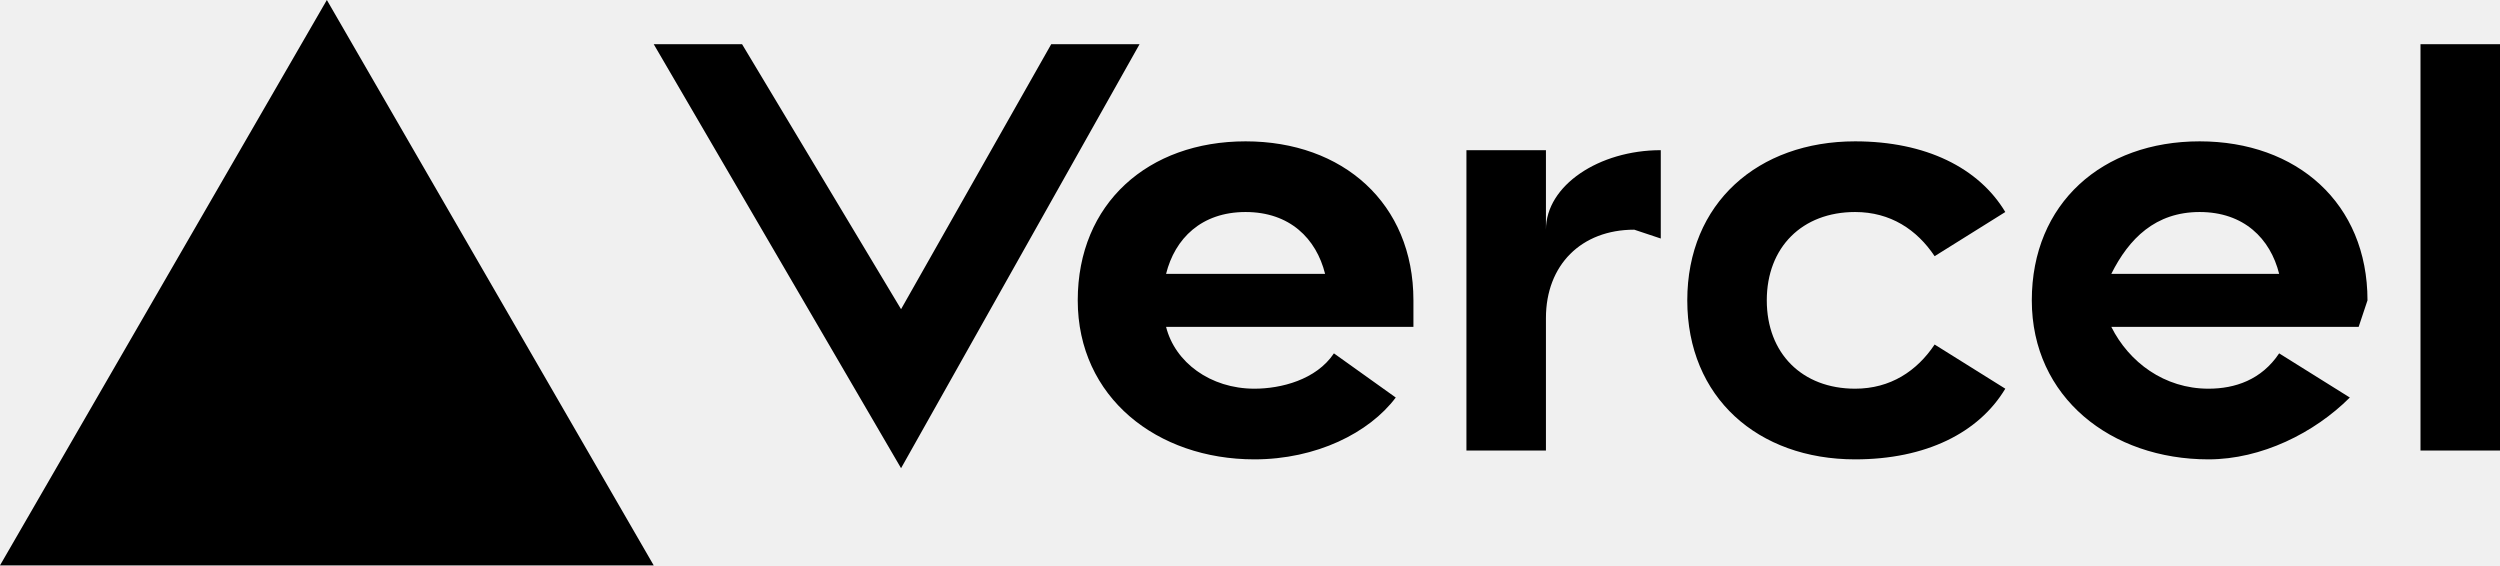
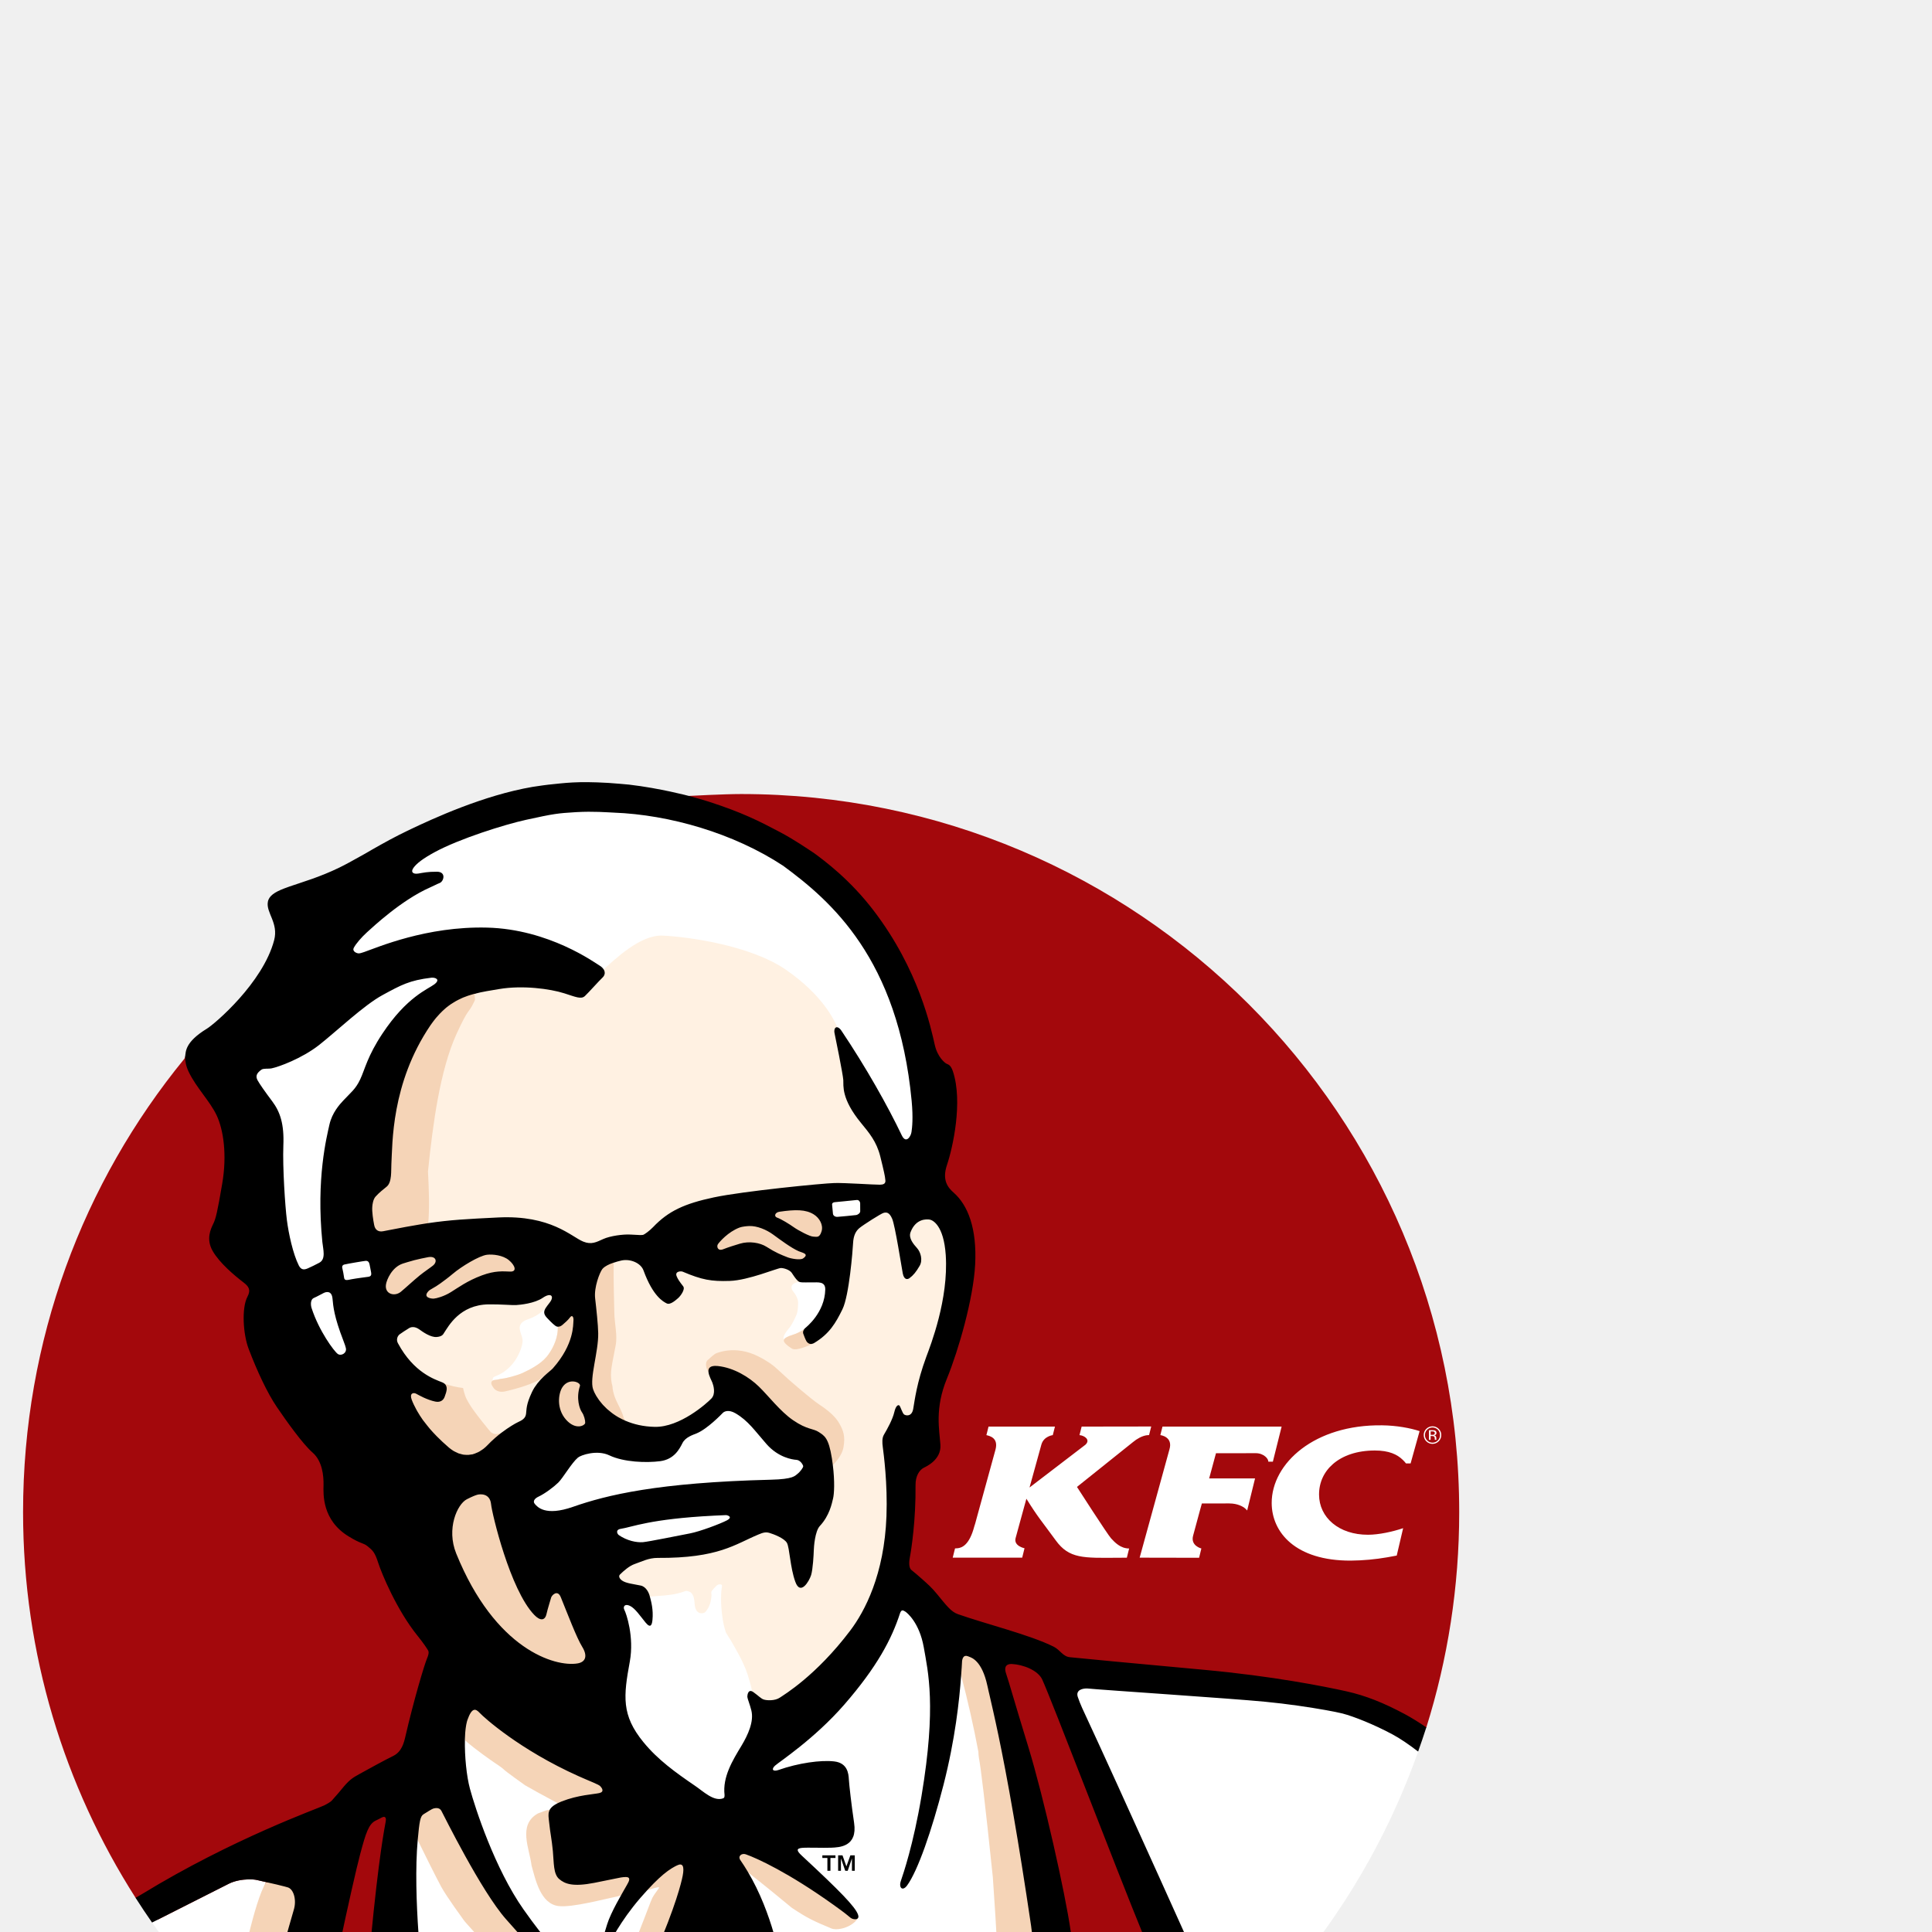
- <svg xmlns="http://www.w3.org/2000/svg" fill="none" viewBox="0 0 283 64">
-   <path fill="black" d="M141 16c-11 0-19 7-19 18s9 18 20 18c7 0 13-3 16-7l-7-5c-2 3-6 4-9 4-5 0-9-3-10-7h28v-3c0-11-8-18-19-18zm-9 15c1-4 4-7 9-7s8 3 9 7h-18zm117-15c-11 0-19 7-19 18s9 18 20 18c6 0 12-3 16-7l-8-5c-2 3-5 4-8 4-5 0-9-3-11-7h28l1-3c0-11-8-18-19-18zm-10 15c2-4 5-7 10-7s8 3 9 7h-19zm-39 3c0 6 4 10 10 10 4 0 7-2 9-5l8 5c-3 5-9 8-17 8-11 0-19-7-19-18s8-18 19-18c8 0 14 3 17 8l-8 5c-2-3-5-5-9-5-6 0-10 4-10 10zm83-29v46h-9V5h9zM37 0l37 64H0L37 0zm92 5-27 48L74 5h10l18 30 17-30h10zm59 12v10l-3-1c-6 0-10 4-10 10v15h-9V17h9v9c0-5 6-9 13-9z" />
+ <svg xmlns="http://www.w3.org/2000/svg" width="30px" height="30px" viewBox="0 0 394 80">
+   <path d="M151.146 4.931c-3.52 0-10.387.368-10.667.385 1.331.355-102.726 53.74-102.726 53.18-.032.181-.081.331-.176.449-20.628 25.234-32.872 57.29-32.872 92.426 0 28.958 8.437 55.93 22.944 78.656.098-.053 36.938 35.63 36.487 39.123 24.333 18 54.419 28.653 87.006 28.653 11.381 0 22.438-1.344 33.08-3.795a118.666 118.666 0 0 1-.529-3.446l-1.922-13.5c-.58-3.693-3.604-28.793-3.604-28.793l-.011-.074 3.22-1.236s4.231.175 4.127.188c0 0 4.291 25.244 5.037 29.623l.808 4.636c.311 1.866.574 3.718.959 5.636.271 1.595.51 3.124.746 4.646 3.471-1.043 6.891-2.2 10.246-3.482-.51-2.869-1.064-5.826-1.111-6.264l-1.729-10.27c-2.284-10.595-3.739-18.454-4.808-23.682-.151-.751-.436-2.086-.436-2.086l3.305-1.322 4.36.34s5.562 24.34 6.951 31.699l1.586 8.193c2.983-1.35 5.937-2.775 8.806-4.318l-.918-4.204c-.098-.407-.203-.896-.328-1.44-1.869-8.222-6.828-31.125-6.828-31.125l3.978-1.562 3.886.547h.018s4.992 21.114 8.23 33.131c5.562-3.452 10.891-7.243 15.915-11.387 0 0 46.373-69.416 46.705-69.187 4.347-13.857 6.701-28.604 6.701-43.899C297.58 70.496 232.018 4.931 151.146 4.931z" fill="#a3080c" />
+   <path d="M187.834 77.833s-18.29-34.49-25.751-39.667c-7.452-5.177-19.735-8.409-28.25-7.333-10.781 1.361-35.439 14.41-37.078 14.841.012.126-9.187 11.473-11.589 23.159-.534 2.597-10 44-10 44l18 52 64.146 30.604 23.521-25.604s3.001-25.333 9.334-44.333 4.333-29.333 4.333-29.333l-6.666-18.334z" fill="#fff1e2" />
+   <path d="M114.01 210.609zM109.271 111.341c-1.018.58-1.771.716-2.241.966-.471.257-1.214.809-1.03 1.796.194.992.466 1.314.561 2.079.09.757-.274 2.129-1.154 3.687-.866 1.562-2.252 2.69-3.039 3.147-.774.463-1.249.588-1.689.82-.1.046-.19.285-.28.765l-.009.009a.756.756 0 0 1 .204-.118c.169-.072.517-.081.83-.139.303-.056.526-.127.637-.142.118-.014.82-.113.938-.139.118-.023 2.245-.468 3.563-1.075 1.311-.61 3.613-1.72 4.932-3.314.969-1.167 2.136-3.292 2.25-5.401.027-.436.022-.707.022-.707s.005 0 .005-.005c.015 0 .028-.004.042-.004a.93.93 0 0 1-.563-.208c-.353-.276-.638-.48-1.72-1.636-.696-.746-.648-1.293-.271-1.918-.009.014-.025.028-.035.042-.322.3-.948.916-1.953 1.495M163.049 104.448s-.594.051-.798.141c-.162.067-.468.181-.677.461-.209.285-.256.783.181 1.318.444.533 1.058 1.529 1.007 2.382-.033.375.021 1.601-.375 2.484-.445 1.001-.959 1.988-1.312 2.433-.204.262-1.146 1.304-1.284 2.042-.037.155 0 .327.073.489 0 0 .011-.009.011.004-.005.005 0 .014-.005.023a.473.473 0 0 1 .088-.167c.234-.264.714-.531 1.548-.788 1.106-.35 1.892-.767 2.503-1.233-.074.086-.093.186-.14.285.063-.153.135-.304.272-.424.328-.283 4.668-3.196 4.779-7.899.042-1.766-2.249-1.999-3.203-2.031-.709-.03-2.045.62-2.609.483-.01-.004-.026-.019-.047-.023.01 0 .01.004.01.004-.001.011-.018.011-.022.016M116.833 136.916s17.25 5.334 25.5-4.25c8.25-9.583 22.5 5.084 23.416 9.417.918 4.333-21.416 16.333-28.166 16.583s-33.5-3.333-33.5-6.083 12.75-15.667 12.75-15.667zM187.625 68.375c-2.743-29.092-16.129-43.673-25.75-50.75-10.111-6.662-34.164-12.53-45.5-12C103 6.25 72.112 20.839 70.917 21.917c-1.139 1.039-21.854 35.677-19.292 41.865 2.562 6.188 6.192 35.413 7.375 37.76.36.703 6.269 19.743 10.167 19.042 3.929-.707 7.592-18.072 7.417-19.417-.5-3.833-7.457-21.106-6.917-23.542.547-2.429 19.128-31.52 20.458-32.542.938-.714 32.811-4.678 32.996-4.37-.004-.009-.004-.019-.017-.028l-.004-.005c2.228-1.942 7.395-7.061 12.012-6.877 4.613.19 17.802 1.838 25.253 7.021 7.462 5.177 9.766 10.245 10.398 11.663-.004 0-.014.007-.019.007.25.037 10.629 23.631 13.671 23.715 2.03.055 3.544-4.337 3.21-7.834zM174.713 87.718c-1.107.129-4.134.405-4.468.447-.595.077-.579.413-.542.665.031.26.125 1.256.16 1.685.037.426.482.676.939.639.459-.032 3.354-.294 3.785-.361.422-.069.84-.426.834-.767-.009-.343-.004-1.249-.009-1.615-.01-.369-.282-.74-.699-.693M54.274 226.835c.575.125 1.188.265 1.78.403-1.323-.307-2.762-.621-3.587-.825-.408-.103-1.05-.162-1.793-.147-1.24.027-2.771.271-4.007.892-1.563.776-11.493 5.812-15.655 7.914a147.622 147.622 0 0 0 15.908 19.141c.364-1.501 6.873-8.331 7.789-12.334 1.254-5.486-1.867-12.727-.435-15.044M220.016 242.717l-7.848 1.012s5.645 26.063 7.156 32.564l.91 4.204c2.73-1.47 5.4-3.022 8.022-4.653-3.243-12.017-8.235-33.127-8.235-33.127h-.005z" fill="#ffffff" />
+   <g fill="none">
+     <path d="M172.609 223.619l-.789-2.248h-.902v3.15h.574v-2.535l.876 2.535h.505l.867-2.535v2.535h.578v-3.15h-.903zM167.706 221.898h1.028v2.623h.621v-2.623h1.03v-.527h-2.679z" />
+   </g>
+   <path d="M265.486 138.438c-3.963 2.994-6.157 7.038-6.145 11.085.018 5.999 4.87 11.776 16.112 11.739a45.938 45.938 0 0 0 7.487-.681 45.762 45.762 0 0 0 1.9-.349l1.307-5.584c-2.178.728-4.93 1.33-7.137 1.34-5.986.019-10-3.531-10.01-8.187-.01-2.48 1.01-4.66 2.854-6.254 1.976-1.708 4.887-2.741 8.527-2.741 2.883 0 4.569.797 5.719 1.935.231.223.444.457.631.702h.938l1.835-6.59c-1.892-.624-4.694-1.149-7.651-1.182-6.884-.091-12.478 1.829-16.367 4.767M256.111 139.354c.808 0 1.479.294 1.929.679.386.327.616.716.616 1.052h.923l1.788-7.156h-24.295l-.354 1.4-.084.34s2.659.299 1.844 2.957l-6.064 22.034 10.314.02h1.81l.459-1.892s-2.269-.547-1.675-2.642c.027-.131.882-3.265 1.392-5.146.228-.812.39-1.396.39-1.396l5.553-.004c.908 0 1.604.167 2.142.375 1.112.426 1.539 1.072 1.539 1.072l1.61-6.548h-9.359l1.012-3.74.379-1.395 8.131-.01zM226.592 156.727c-.72-.77-6.962-10.493-6.962-10.493l11.039-8.835.366-.294a7.621 7.621 0 0 1 1.365-.917c1.174-.603 1.93-.517 1.93-.517l.443-1.761-14.189.021-.354 1.395-.084.345c.965.067 2.311.929 1.211 1.956-.145.123-11.404 8.727-11.404 8.727l.088-.304 2.341-8.481c.495-1.694 2.315-1.898 2.315-1.898l.445-1.745-13.547.004-.348 1.396-.09.345c.648.167 2.498.526 1.857 2.957-4.521 16.338-4.004 14.721-4.31 15.611-1.013 3.873-2.53 4.406-3.442 4.505-.199.019-.371.019-.496.026l-.187.731-.287 1.158H208.46l.474-1.918s-2.248-.445-1.82-2.067a1051 1051 0 0 1 1.287-4.708c.486-1.771.916-3.323.916-3.323 2.457 3.939 3.023 4.425 5.988 8.495 2.729 3.765 5.646 3.589 12.688 3.54.573-.004 1.168-.009 1.808-.009l.469-1.882c-1.784.011-2.965-1.292-3.678-2.06M293.398 134.391a1.739 1.739 0 0 0-1.27-.517c-.49 0-.908.172-1.261.517a1.726 1.726 0 0 0-.521 1.263c0 .498.176.92.521 1.271.344.346.771.526 1.261.526.501 0 .918-.181 1.27-.526.35-.352.524-.774.524-1.271a1.691 1.691 0 0 0-.524-1.263m-.173 2.359a1.485 1.485 0 0 1-1.095.457c-.426 0-.788-.153-1.084-.457a1.501 1.501 0 0 1-.45-1.096c0-.422.153-.788.45-1.087a1.47 1.47 0 0 1 1.084-.456 1.5 1.5 0 0 1 1.095.456c.297.299.444.665.444 1.087 0 .43-.148.797-.444 1.096" fill="#ffffff" />
+   <path d="M292.941 135.231c0-.246-.106-.412-.303-.498a1.745 1.745 0 0 0-.537-.065h-.687v1.963h.339v-.776h.271c.189 0 .314.023.396.065.116.076.181.225.177.452v.151l.014.067v.023s0 .009.011.019h.319l-.006-.028c-.019-.014-.019-.046-.027-.1v-.29c0-.1-.036-.209-.109-.309-.064-.101-.188-.167-.334-.19a.662.662 0 0 0 .282-.095.442.442 0 0 0 .194-.389m-.546.344a.921.921 0 0 1-.318.037h-.319v-.707h.292c.193-.004.338.022.426.072.084.046.131.146.131.29a.32.32 0 0 1-.212.308M273.5 189.501c-18.667-5.667-57-4.333-57-4.333l31.333 73.833s2.901-1.455 3.265-.661c16.998-15.892 30.197-35.764 38.112-58.146-.624-.48 2.957-5.026-15.71-10.693z" fill="#ffffff" />
+   <path fill="none" d="M174.318 221.751v-.38h-.31z" />
+   <path fill="none" d="M174.318 221.751v-.38h-.31z" />
+   <path d="M209.842 276.622c-1.398-7.358-6.966-31.699-6.966-31.699s7.392-1.942 9.124-6.173c1.732-4.229-2.189-10.745-2.375-13.312-.801-7.666-3.812-39.063-8.75-45.563-2.875-3.785-16.096-11.253-17.125-11.208-4.75.208-14.25 20.896-22.188 22.771-5.291 1.25-9.029-3.897-8.172-3.509-.016-.011-.033-.02-.043-.028 0 0 .01-.592-.875-3.373-.886-2.791-2.74-5.719-3.083-6.381-.333-.664-1.339-2.109-1.374-2.275-.028-.163-.394-1.094-.653-2.79-.493-3.272-.267-5.464-.248-5.663.01-.2.101-.793.128-.913.021-.126-.028-.339-.179-.376-.158-.027-.58-.13-1.021.324-.92.928-.962 1.104-.979 1.261-.032.147.063.427.035.751-.1 1.029-.28 1.816-.741 2.567-.459.76-.758 1.021-1.408.959-.661-.06-1.211-.584-1.291-1.941-.086-1.356-.353-1.821-.625-2.141-.271-.334-.889-.487-1.1-.474-.208 0-.382.186-1.812.537-1.418.36-3.672.481-4.004.495-.339.021-1.576.146-1.585.148.259.968-5.198-.521-6.116.216-1.875 1.5-2.751 11.24-3.667 16.291l-.002.016L92 188.25l-10.75 25s3.25 49.5 3.25 50.25 68-14.75 68-14.75l25.654-.555s.007.019.012.067c.182 1.479 3.025 25.104 3.604 28.804l1.924 13.49c.158 1.146.334 2.305.527 3.447 2.977-.688 5.924-1.45 8.83-2.32-.236-1.521-.48-3.056-.746-4.641-.382-1.923-.646-3.771-.955-5.641l-.814-4.635c-.742-4.375-5.042-29.613-5.042-29.613l4.507-2.846 5.217 1.594c.139.641.277 1.334.436 2.086 1.07 5.236 2.529 13.088 4.807 23.673l1.729 10.278c.047.437.604 3.394 1.117 6.267a150.949 150.949 0 0 0 8.11-3.394l-1.575-8.189z" fill="#ffffff" />
+   <g fill="#f5d4b7">
+     <path d="M158.875 89.083c-5.667.833-13.917 5.458-13.542 8.833.231 2.092 12.05 2.412 17.375 2.792s6.204-4.739 5.918-7.521-3.787-4.98-9.751-4.104zM197.547 179.938c-2.812-.293-1.506 4.268-1.539 4.729v.009a221.787 221.787 0 0 1 3.518 15.567c.012.478.047.897.106 1.237.403 2.111 1.237 8.938 2.841 24.356.371 5.136.695 10.492.909 14.997.146-.01 9.618.539 9.618.539s-.375-13.25-3.312-29.875c-2.939-16.623-7.344-31.059-12.141-31.559zM172.007 138.188c.427-2.345-.062-3.504-.829-4.875-.756-1.367-2.216-2.646-4.104-3.886-1.824-1.214-5.949-4.854-6.35-5.198-.39-.336-2.316-2.157-2.762-2.519-.464-.357-1.363-1.105-3.337-2.106-4.783-2.412-8.629-.607-8.778-.524-.146.082-.856.656-1.536 1.302-.67.635-.167 1.863.09 2.311 0 0 25.384 18.607 25.435 19.041l.019.014s1.799-1.644 2.152-3.56M161.505 115.271c-.834.257-1.313.523-1.548.788-.046.053-.064.111-.083.167-.021.044-.021.09-.021.134v.102c.01.044.027.081.037.121.022.046.047.095.074.141.02.03.037.063.062.095.037.058.09.113.141.171.021.028.047.051.074.077a3.548 3.548 0 0 0 .274.25c.09.077.182.148.273.225.02.009.027.019.047.033.111.081.223.155.334.231.004.005.01.005.014.009.125.081.246.158.361.234.125.074.301.113.516.118a3.48 3.48 0 0 0 .724-.067c.89-.176 2.028-.625 2.993-1.087 0 .005-.01 0-.02.005-.056.019-1.82-2.894-1.752-2.98-.609.466-1.388.883-2.5 1.233M127.421 132.678c.07.028.132.069.204.097-.009-.009-.015-.014-.02-.023-.361-.375-.389-.459-.515-.969-.137-.531-.484-1.182-.63-1.55-.157-.371-.855-1.629-1.124-2.444-.268-.816-.389-1.314-.443-2.132-.208-.617-.366-1.845-.271-2.955.081-.982.299-2.113.922-5.292.422-2.088-.239-4.493-.262-6.72-.02-1.717-.189-5.937-.143-10.184v-.014c-.294.1-38.097-8.01-37.831-8.05.005 0 .015-.005.023-.005.299-3.13.118-7.341-.051-10.534.979-9.591 2.453-20.693 5.842-28.094 2.619-5.691 2.269-3.816 3.563-6.498.072-.144.167-.313.182-.512.014-.134-.096-.887-.118-1.126v-.009c-.077.023-9.29-2.557-20.753 23.752C71.198 80.438 77.583 108 77.583 108l9.979 3.313 6.5-3.531 15.375-3.156 6.281 3.063s-1.935 5.881-1.95 5.881c0 .004-.005.004-.005.004s.005.276-.027.707c-.108 2.113-1.276 4.238-2.25 5.406-1.313 1.59-3.614 2.7-4.924 3.313-1.32.603-3.445 1.052-3.57 1.073-.113.027-.82.123-.935.141-.114.009-.332.081-.635.141-.315.054-.66.063-.832.135a.602.602 0 0 0-.204.123.482.482 0 0 0-.18.309.735.735 0 0 0-.005.276c.063.312.402.749.442.825.142.271.957 1.045 2.292.746a41.822 41.822 0 0 0 4.063-1.124c1.182-.385 2.749-1.063 2.988-1.272.243-.202.893-.698.997-.755 0-.005.004-.005.004-.005.135-.123.263-.239.39-.348.054-.046.108-.104.163-.146l.036-.031c.207 2.477-2.764 9.914-2.764 9.914s-6.922 2.463-6.483 2.137c0 0-.008 0-.008.004-.562.276-1.391.575-2.229-.081 0 0-.815-.952-1.813-2.215a60.083 60.083 0 0 1-1.855-2.458 15.837 15.837 0 0 1-.945-1.476c-.431-.734-.603-1.205-.679-1.499-.009-.023-.02-.049-.02-.067-.186-.489-.341-1.281-.341-1.281-1.249-.155-2.563-.44-3.776-.883.009.004.009.016.019.025.101.09-8.573 1.982-8.573 1.982l8.975 36.563s16.75 26.333 27.25 21.25c1.565-.758 4.29-6.095 3.167-7.917-1.154-1.867-18.917-31.333-18.917-31.333s24.598-13.181 24.837-13.075zM161.469 232.059c3.28 2.179 4.422 2.688 8.008 4.188 1.142.538 4.152-.074 5.44-2.002-.022.01-.046.037-.063.052-.01.004-.01.004-.02.004-.084.051-17.861-13.897-20.178-14.723-.825-.292-5.365 1.374-4.781 2.213.523.755 2.719 3.042 2.77 3.13 3.099 2.41 6.998 5.626 8.824 7.138M123.667 206.333l-29.729-17.021s.867 8.433.862 8.564l.009.011c2.169 1.94 5.566 4.265 6.103 4.63.198.131 1.58 1.043 1.875 1.373.365.396 4.033 3.006 4.313 3.2.268.183 4.229 2.368 6.629 3.646.086-.048-1.67 1.391-1.643 1.345-.844.056-1.456.443-2.387.741-4.167 2.341-1.694 7.211-1.301 10.604.797 2.859 1.804 7.823 5.511 8.286 2.822.339 9.282-1.427 12.697-2.127.484-.855 5.435-1.163 5.374-1.094.874-.262 2.046-.674 2.401-.607.213.037-.774 1.085-1.346 2.155-.575 1.08-4.129 11.572-7.438 17.161-1.11 2.289-.584 1.344-1.26 3.008v.005l6.705 1.535 10.833-27.501-18.208-17.914zM89.943 227.711c1.154 2.141 4.479 6.632 4.642 6.887.162.25.878 1.021 1.722 1.965.846.94 1.571 1.763 1.775 2.002.204.232 1.789 1.877 2.198 2.254.408.375.881 1.141 1.224 1.459 1.173 1.054 5.492 4.808 5.909 5.117.417.318 2.477 1.699 2.848 1.75 3.71.471 5.531-1.562 5.907-2.164.38-.588.452-.842.218-1.724-.005.063-14.322-10.694-23.822-31.382-.368-.801-3.663-4.791-6.688-2.375-2.484 1.984-.688 6.738-.688 6.738v.027c.943 1.948 3.768 7.62 4.755 9.446M61.833 229.75c.958-3.584-6.987-2.785-7.56-2.915-2.477 4.009-5.106 17.625-6.445 24.002-.232.718-.544 1.872-.911 3.364a147.56 147.56 0 0 0 5.604 5.418c1.383-5.381 9.058-28.916 9.312-29.869z" />
+   </g>
+   <g>
+     <path d="M292.611 136.589c0 .009.006.019.006.023 0 0 0 .009.005.019-.005-.009-.005-.019-.005-.019a.054.054 0 0 1-.006-.023" fill="#a3080c" />
+     <path d="M274.557 187.911c-4.431-.981-14.922-3.087-29.066-4.386-14.135-1.287-25.706-2.392-27.297-2.563-1.455-.146-1.982-1.479-3.305-2.144-4.791-2.402-13.848-4.633-19.523-6.631-1.403-.485-2.326-1.729-4.264-4.092-1.178-1.44-1.976-2.091-2.983-3.004a56.333 56.333 0 0 0-2.271-1.933c-.344-.278-.584-1.075-.287-2.623.297-1.554 1.225-7.614 1.148-14.67-.02-1.894.814-3.107 1.701-3.55.477-.241 3.582-1.622 3.373-4.674-.219-3.089-1.174-7.398 1.312-13.463 2.404-5.876 5.407-16.364 5.77-23.283.386-7.35-1.461-12.091-4.36-14.658-1.131-.992-2.466-2.491-1.376-5.691 1.163-3.443 3.275-12.846 1.2-19.066-.466-1.381-.992-1.39-1.31-1.557-.317-.162-1.824-1.316-2.391-3.854-.761-3.346-3.207-15.238-12.43-27.327-4.887-6.418-10.104-10.235-12.188-11.773-1.429-.929-3.936-2.676-6.935-4.271-4.291-2.269-7.697-4-14.548-6.217a98.19 98.19 0 0 0-4.053-1.17h-.022s-5.837-1.562-12.149-2.299c-1.078-.1-2.553-.236-4.227-.35-6.498-.38-8.87.019-12.249.359-.361.035-.729.09-1.092.139-.674.09-1.371.194-2.1.308-10.04 1.719-20.254 6.428-25.222 8.797-2.805 1.332-5.286 2.718-7.568 4.018-.063.04-.144.086-.186.111a69.62 69.62 0 0 1-2.407 1.365c-1.404.792-2.746 1.534-4.046 2.169-4.021 1.956-7.558 2.957-10.144 3.854-.47.176-.863.325-1.168.429-1.864.726-3.052 1.476-3.27 2.713-.398 2.22 2.215 4.28 1.282 7.821-2.297 8.708-12.126 17.066-13.702 18.03-4.565 2.786-4.28 4.725-4.456 5.717 0 .922.189 1.946.714 3.052 1.521 3.223 4.335 5.985 5.712 8.898 1.381 2.915 2.168 8.024 1.135 13.996-.986 5.775-1.295 7.056-1.808 8.115-.51 1.063-1.539 3.128-.12 5.584 1.425 2.463 4.428 4.976 6.312 6.421 1.002.774 1.521 1.476.778 2.871-1.224 2.283-.911 7.666.248 10.678 1.75 4.595 3.805 8.975 5.712 11.79 1.909 2.813 5.315 7.601 7.318 9.333 1.995 1.743 2.269 4.764 2.23 6.639-.042 1.865-.304 7.153 5.13 10.462 2.678 1.646 2.918 1.232 3.9 2.039.982.793 1.444 1.205 2.123 3.346.679 2.133 3.768 9.612 8.021 14.877 1.241 1.529 1.93 2.613 2.078 2.864.15.25.381.528-.157 1.788-.535 1.261-2.682 8.439-4.395 15.859-.313 1.36-.773 3.149-2.48 3.989-1.71.824-5.529 2.935-6.919 3.702-1.398.77-2.089 1.188-3.698 3.188-.716.891-1.237 1.412-1.689 1.955-.26.314-.375.516-1.735 1.225-1.178.611-18.66 6.763-37.198 18.104a46.89 46.89 0 0 1-1.314.76 141.141 141.141 0 0 0 3.365 5.043c4.162-2.104 14.091-7.137 15.652-7.915 1.232-.621 2.765-.862 4.004-.893.746-.014 1.386.048 1.793.148.832.204 2.264.521 3.594.823.123.027.246.058.373.084.082.02.163.037.248.062.549.136 1.057.256 1.467.366.023.009.042.009.065.02.199.057.38.105.519.147 1.181.389 1.809 2.604 1.17 4.62a503.955 503.955 0 0 0-1.931 6.808c-.338 1.215-.707 2.552-1.096 3.97a1018.368 1018.368 0 0 0-4.353 16.309c3.7 3.373 7.582 6.548 11.616 9.531.452-3.493.927-7.131 1.295-9.777.964-6.904 6.479-32.479 8.036-38.294 1.133-4.231 1.722-6.159 3.211-6.826.447-.194.955-.491 1.249-.635.294-.136.938-.292.739.829-.228 1.33-1.376 6.757-3.065 24.367-1.173 12.217-1.201 23.037-.779 29.545.182 2.771.229 6.688 4.469 4.989 4.954-1.979 21.842-8.034 30.864-10.814 14.527-4.481 41.755-10.466 67.998-14.339l7.338-1.043s4.297 25.242 5.037 29.617l.814 4.631-.807-4.631c-.746-4.375-5.037-29.617-5.037-29.617 1.027-.142 2.062-.273 3.082-.403 2.35-.297 4.557-.574 6.632-.845l7.665-.981c3.587-.459 6.664-.853 9.271-1.194 0 0 4.955 22.902 6.817 31.129.13.541.241 1.029.334 1.438l.917 4.204h.014l-.912-4.204c-1.512-6.507-7.154-32.564-7.154-32.564l7.848-1.012c2.32-.296 5.277-.667 6.158-.709 1.844-.076 2.648-1.12 1.241-1.543-1.017-.297-3.364-.531-4.552-.561l-1.771-.023c-1.816-.031-2.335-.39-2.734-3.066-1.131-7.853-5.504-27.314-8.646-37.575-3.04-9.899-3.791-12.749-4.522-14.929-.641-1.877.6-1.992 1.195-1.966 2.215.106 5.283 1.257 6.163 3.151 1.946 4.222 15.267 39.107 20.614 52.113 3.373 8.193 7.304 18.057 11.016 26.843 2.379-1.955 4.672-4.015 6.92-6.117-6.91-15.19-22.291-49.604-30.402-67.021a26.169 26.169 0 0 1-.885-2.238 1.653 1.653 0 0 1-.098-.533c.01-1.111 1.479-1.266 2.206-1.195 2.862.287 28.872 2.002 35.974 2.68 4.686.443 9.36 1.158 12.483 1.716.724.134 1.36.255 1.899.36a24.82 24.82 0 0 1 1.492.328c2.316.604 6.403 2.221 10.188 4.25 1.564.834 3.346 2.049 5.255 3.514a159.046 159.046 0 0 0 1.669-4.922 46.916 46.916 0 0 0-4.395-2.717c-4.32-2.304-7.966-3.769-11.919-4.649M62.776 101.66c-.707.304-1.346.385-1.835-.579-1.186-2.345-2.087-6.521-2.431-9.234-.354-2.711-.896-10.803-.725-15.224.189-4.424-.675-6.896-2.256-9.012-1.585-2.113-2.604-3.58-2.993-4.292-.489-.888-.162-1.495.773-2.173.454-.318 1.381-.127 2.098-.276 1.418-.285 6.153-2.002 9.681-4.769 3.52-2.767 9.13-8.119 12.937-10.179 3.795-2.06 5.48-2.999 9.922-3.532.788-.092 1.97.329.636 1.344-1.333 1.015-5.608 2.53-10.593 10.052-3.061 4.602-3.56 7.26-4.529 9.325-.974 2.064-1.905 2.648-3.446 4.319-.75.797-2.278 2.472-2.829 4.901-.535 2.431-2.748 10.995-1.448 23.948.153 1.508.774 3.515-.64 4.245-.873.453-1.622.837-2.322 1.136m6.104 17.453c-.753-.535-3.831-4.702-5.33-9.333-.165-.489-.345-1.733.466-2.088.665-.285 1.548-.797 2.007-1.015.465-.234 1.624-.538 1.784 1.133.162 1.675.308 3.649 2.217 8.59.346.883.417 1.159.507 1.513.247 1.026-.954 1.696-1.651 1.2m6.27-15.736c-.204.035-2.316.29-3.455.503-.707.13-1.435.394-1.516-.287a22.315 22.315 0 0 0-.389-2.072c-.061-.287.077-.559.419-.64.839-.194 4.081-.739 4.394-.755.313-.004.63.102.766.751.123.651.279 1.344.316 1.626.038.29.119.774-.535.874m1.152-10.578c-.195-.987-.468-2.677-.38-3.729.03-.419.157-1.467.66-2.032.711-.806 1.656-1.539 2.269-2.035 1.115-.913.883-3.276.964-4.632.246-3.939-.104-16.378 7.968-28.279.312-.452.628-.869.94-1.263.095-.118.19-.227.285-.343.231-.273.463-.536.702-.779a14.911 14.911 0 0 1 1.168-1.105c.042-.033.079-.07.118-.104.327-.264.655-.503.981-.73.118-.077.236-.153.354-.222.225-.148.452-.281.679-.41.129-.07.257-.142.389-.209.248-.127.503-.246.755-.359.096-.04.19-.086.285-.13.327-.137.663-.259.996-.373.143-.049.281-.09.422-.134.224-.07.447-.137.67-.199.076-.019.146-.046.223-.065v.009c1.643-.438 3.328-.684 5.03-.973 4.805-.816 10.406-.053 13.287.864 2.29.725 3.45 1.281 4.216.558.77-.72 2.775-2.994 3.626-3.8.117-.114.209-.239.272-.362.026-.042.04-.085.059-.127.031-.081.058-.167.071-.252.005-.046.015-.095.015-.146 0-.081-.01-.162-.023-.248-.009-.042-.009-.09-.03-.132a1.17 1.17 0 0 0-.154-.341c-.187-.311-.484-.588-.852-.809-.934-.549-10.312-7.431-22.954-7.739-12.353-.309-22.379 4.062-25.038 4.977-.538.181-.814.276-1.13.28-.313.009-1.391-.359-.992-1.138.438-.832 1.534-2.113 2.673-3.151 1.195-1.077 7.04-6.579 12.813-9.127 1.068-.468 1.328-.663 2.012-.929.874-.331 1.391-2.301-.54-2.306-1.979-.014-2.767.208-3.812.371-1.047.174-1.622-.294-.961-1.191.653-.894 1.944-1.886 4.274-3.151 5.059-2.757 14.313-5.663 18.688-6.62 5.705-1.249 6.402-1.33 10.188-1.562 3.541-.204 6.373.046 7.713.1 11.343.431 24.406 4.185 34.52 10.844 9.615 7.075 23.455 18.862 26.197 47.959.329 3.492.098 5.471-.037 6.345-.119.874-1.111 2.481-1.982.656-2.869-6.013-7.305-13.882-12.31-21.341-.297-.443-.599-.656-.844-.688a.451.451 0 0 0-.278.033c-.021.014-.037.037-.061.053a.53.53 0 0 0-.135.146c-.02.044-.043.09-.057.137a.948.948 0 0 0-.046.204c-.01.062-.021.121-.021.186 0 .148.01.311.053.489.125.528 1.719 8.418 1.777 9.517.069 1.096-.467 3.786 3.619 8.75 1.67 2.037 3.151 3.777 3.912 6.782.75 2.994 1.006 4.275 1.01 4.593.012.313.371 1.205-1.074 1.214-1.438.004-6.924-.394-9.272-.341-2.351.056-18.569 1.647-24.603 2.929-6.035 1.284-9.282 2.804-12.381 6.06-.746.783-1.789 1.513-2.026 1.58-.224.063-1.011.046-2.549-.058-1.532-.1-4.188.276-5.584.906-1.404.628-2.405 1.212-4.096.523-2.417-.978-6.563-5.443-17.328-4.917-6.48.317-9.8.494-14.297 1.159-.262.042-.533.081-.802.123-.171.028-.348.055-.523.085-.095.014-.194.028-.294.046-1.831.299-3.899.684-6.452 1.182-.354.067-.702.139-1.068.208-.994.199-1.682-.247-1.867-1.287m99.126-2.776c0 .343-.418.698-.845.77-.422.067-3.317.332-3.78.366-.455.032-.9-.218-.938-.646-.037-.422-.131-1.423-.157-1.685-.047-.246-.058-.589.532-.665.344-.042 3.363-.313 4.479-.445.416-.049.689.327.699.692 0 .366 0 1.273.01 1.613m-13.547 3.251c-.896-.63-2.471-1.622-3.425-1.97-.658-.236-.429-1.059.51-1.19 3.263-.476 5.356-.476 6.979.538 1.187.735 1.975 2.162 1.611 3.42-.427 1.444-.992 1.131-1.701 1.119-.709-.014-3.089-1.284-3.974-1.917m1.887 6.366c-.574.387-2.451.042-3.133-.225-1.4-.549-2.393-.929-4.339-2.164-1.271-.806-3.479-1.205-5.413-.621-1.274.385-2.298.707-3.42 1.14-1.124.431-1.354-.593-1.06-1.031.29-.438 2.069-2.521 4.429-3.406.496-.19 1.506-.294 2.002-.304 1.521-.044 3.406.698 4.834 1.74 1.439 1.05 3.727 2.762 5.229 3.404.703.303 2.232.526.871 1.467m-46.915 50.653c-5.692 1.993-7.288-.009-7.795-.603-.505-.593.118-1.172.721-1.453 1.354-.63 3.166-2.002 4.081-2.896.92-.892 2.707-3.997 3.997-5.088.612-.521 3.918-1.645 6.405-.459 2.957 1.409 7.561 1.555 10.388 1.187 2.825-.38 3.902-2.445 4.515-3.664.611-1.23 2.11-1.68 2.898-2.004 2.169-.887 5.04-3.863 5.334-4.166.294-.313 1.189-.753 2.612.081 2.59 1.522 3.907 3.536 6.311 6.268 2.406 2.734 5.252 3.161 6.086 3.214.834.053 1.354 1.02 1.392 1.286.046.266-.649 1.191-1.168 1.58-.521.389-.808 1.078-5.413 1.187-23.108.571-33.506 3.13-40.364 5.53m31.342 2.781c-1.371.709-5.449 2.246-7.479 2.637-2.037.391-8.5 1.701-9.591 1.789-1.358.105-3.261-.302-4.913-1.432-.332-.229-.783-1.117.422-1.295 2.236-.332 5.846-2.011 18.978-2.68 1.411-.072 2.074-.102 2.412-.109s1.552.381.171 1.09m-30.424 29.155c-4.586.756-16.795-2.826-24.733-22.416-2.046-5.039.198-10.053 2.167-11.066 1.168-.593 1.8-.834 2.198-.934.432-.109 2.51-.38 2.746 1.958.187 1.891 3.858 17.417 8.794 22.551 1.217 1.272 2.179 1.194 2.493-.12.27-1.205.802-2.79.957-3.395.109-.436 1.3-1.752 1.975-.074 1.452 3.562 3.204 8.224 4.355 10.091 1.126 1.821.764 3.121-.952 3.405m.905-51.222c.431.598.698 1.685.665 2.165-.044.554-1.938 1.559-3.907-.651-1.97-2.215-1.585-5.276-.77-6.576 1.3-2.074 3.854-1.041 3.607-.301-.853 2.562-.033 4.761.405 5.363m-14.635-28.687c-1.473-.048-3.058-.229-5.747.767-3.01 1.112-4.945 2.563-6.345 3.422-1.438.897-2.962 1.282-3.472 1.319-.507.044-2.355-.199-1.082-1.537.338-.366 1.149-.642 2.38-1.539.88-.648 1.532-1.11 2.533-1.953 1.784-1.52 5.42-3.717 7.005-3.912 1.163-.139 3.219.081 4.442 1.082 1.273 1.045 1.762 2.398.286 2.351m-25.327 2.61c.155-.964 1.209-3.506 3.43-4.243.299-.09 1.406-.45 2.331-.688a48.489 48.489 0 0 1 2.862-.625c1.607-.28 1.946.943.934 1.74-.663.528-1.722 1.216-2.658 1.974-1.423 1.164-2.79 2.458-3.847 3.337-1.287 1.072-3.372.484-3.052-1.495m7.545 27.681a.066.066 0 0 1-.009-.009l-.023-.035a22.377 22.377 0 0 1-1.117-1.745c-.073-.132-.146-.268-.222-.399-.346-.642-.67-1.291-.925-1.974-.498-1.323.336-1.518.892-1.23.555.297 2.179 1.244 3.914 1.61 1.06.218 1.689-.29 1.938-1.054.037-.114.085-.255.137-.408.03-.067.053-.139.076-.213.014-.044.027-.09.044-.139.022-.083.042-.164.06-.25.015-.044.02-.09.028-.134.021-.088.03-.174.04-.264.004-.044.004-.086.009-.135 0-.088-.009-.174-.019-.264-.005-.039-.01-.081-.02-.118a1.335 1.335 0 0 0-.1-.275c-.018-.028-.026-.058-.04-.081a1.273 1.273 0 0 0-.241-.29 1.657 1.657 0 0 0-.498-.299c-1.511-.607-5.795-1.96-9.012-7.943a1.437 1.437 0 0 1 .288-1.819c.314-.25 1.434-.964 1.97-1.295.542-.332 1.276-.294 2.041.234.735.526 2.332 1.689 3.613 1.576 1.19-.116 1.309-.604 1.521-.913.839-1.224 3.112-5.67 9.069-5.742 2.458-.032 4.76.195 5.584.144.815-.053 3.722-.315 5.434-1.48 1.686-1.159 2.405-.325 1.431.943-.145.19-.276.357-.399.524-.048.06-.085.113-.129.169a7.175 7.175 0 0 0-.346.503c-.371.628-.417 1.172.275 1.918 1.087 1.156 1.37 1.363 1.723 1.636a.92.92 0 0 0 .564.204c.09 0 .19-.019.29-.046.042-.014.083-.014.132-.032a1.98 1.98 0 0 0 .484-.306c.621-.549 1.038-.876 1.58-1.576.403-.517.744.004.644.813-.079.63.204 4.674-4.203 9.646-.144.167-.479.443-.896.797a9.557 9.557 0 0 0-.303.257c-.054.046-.109.1-.163.146-.138.12-.275.248-.417.38-.113.104-.228.229-.343.343-.118.118-.231.227-.351.354-.072.077-.144.167-.218.253-.148.167-.299.336-.447.521-.046.062-.09.127-.132.186a9.433 9.433 0 0 0-.476.669 8.734 8.734 0 0 0-.513.938c-1.226 2.616-1.067 3.479-1.2 4.433-.12.945-.854 1.321-1.68 1.703-.498.229-1.818.992-3.281 2.099l.008-.007c-.438.329-.884.695-1.326 1.073-.085.077-.167.148-.246.225-.442.389-.878.802-1.281 1.232a8.426 8.426 0 0 1-.818.751c-.095.074-.183.132-.277.199a7.535 7.535 0 0 1-.593.389 3.592 3.592 0 0 1-.319.165c-.2.1-.399.181-.604.252-.108.037-.213.082-.321.109-.054.014-.104.037-.153.053-.127.028-.255.032-.382.051-.158.028-.315.058-.476.067-.176.009-.355 0-.537-.009-.155-.017-.313-.017-.464-.035-.186-.028-.37-.086-.552-.137-.154-.04-.308-.072-.465-.127-.174-.067-.346-.163-.521-.248-.167-.081-.327-.146-.489-.246-.015-.012-.032-.016-.046-.025a9.036 9.036 0 0 1-.894-.649 43.113 43.113 0 0 1-2.524-2.35 1 1 0 0 1-.067-.077 28.226 28.226 0 0 1-1.281-1.386c-.035-.045-1.013-1.222-1.43-1.801m52.966 92.912c-.271 1.408-1.42 6.152-5.638 15.918-.285.658-.562 1.293-.832 1.906-.065.144-.132.28-.195.426-.104.234-.213.473-.316.693-.01.02-.015.037-.023.057-.153.34-.308.658-.466.975 0 0-.009.009-.009.02-.02.037-.042.078-.067.119-.056.111-.114.219-.169.324-.076.141-.148.292-.229.428 0 .015-.005.02-.009.026a.845.845 0 0 0-.056.093l-.181.315c-.01.019-.023.036-.033.056v.01c-.054.078-.101.157-.148.231-.014.026-.027.056-.042.078-.009.01-.016.021-.03.036-.063.105-.132.205-.198.314-.015.016-.028.027-.037.042-.076.111-.153.22-.228.324-.004 0-.016.021-.029.026-.064.09-.133.178-.199.261-.02.021-.032.037-.046.047-.076.103-.157.183-.228.271-.011 0-.021.014-.029.025-.042.042-.091.084-.133.13h-.004a.45.45 0 0 1-.077.074c-.014.015-.036.026-.051.047-.081.073-.158.146-.239.199-.009.009-.014.014-.027.021a1.91 1.91 0 0 1-.224.155.43.43 0 0 1-.058.037l-.037.021c-.016.014-.03.021-.044.021-.056.037-.114.069-.172.104 0 0-.009 0-.019.004-.074.041-.155.068-.241.098-.02.01-.04.02-.063.027-.09.026-.176.052-.271.074-.876.188-1.813.323-2.361.418-.081.008-.642.102-.688.118-.229.033-.476.07-.741.116v-.005c-6.331 1.065-23.552 4.031-31.54 5.646-5.299 1.058-4.778-1.611-6.108-6.429-.559-2.024-2.527-19.94-1.504-31.186.343-3.734.507-4.828 1.177-5.24.669-.413 1.694-1.08 2.002-1.168.3-.079 1.213-.32 1.639.448.417.761 8.151 16.451 13.206 22.135 4.485 5.064 7.638 8.738 11.419 11.206.25.167.465.27.66.334.019.009.042.021.064.026.09.027.171.041.248.052.076.01.146.005.213 0 .02-.005.037-.005.057-.011a.581.581 0 0 0 .301-.166l.033-.037a.767.767 0 0 0 .149-.318c.005-.02.005-.042.005-.062.104-.584-.174-1.469-.729-2.069-.834-.899-4.289-4.454-8.84-10.929-5.887-8.355-9.876-20.688-10.949-24.638-.702-2.586-1.096-6.664-1.031-9.918h-.009c.005-.144.009-.269.017-.407l.015-.311a16.63 16.63 0 0 1 .113-1.527c.015-.12.032-.228.046-.344l.087-.552c.019-.104.039-.199.063-.292.051-.25.109-.481.181-.683.916-2.617 1.681-2.336 2.491-1.459.812.885 8.12 7.518 20.169 12.916 2.559 1.146 4.085 1.672 4.434 2.049.345.365.896 1.141-.199 1.398-1.082.256-4.296.37-7.661 1.7-.195.079-.375.158-.54.231-1.177.527-1.729 1.058-1.979 1.627a1.897 1.897 0 0 0-.113.344c-.021.078-.04.171-.049.255-.015.129-.02.259-.015.389 0 .085-.005.173.004.261.01.166.028.334.046.511.04.297.081.603.111.938.178 1.826.494 3.129.726 5.571.227 2.451.086 4.666 1.281 5.7 1.191 1.02 2.817 1.626 7.16.783 4.12-.804 5.492-1.154 5.98-1.168.479-.016 1.636-.209.929 1.14-.067.13-.155.287-.259.478-.95 1.691-3.251 5.502-4.035 8.041-.869 2.799-1.045 3.573-1.121 4.051-.07.481.262 1.408 1.117.371.853-1.039 2.542-4.908 6.785-9.834a81.588 81.588 0 0 1 1.581-1.771c.004 0 .009-.01.019-.021.384-.412.741-.787 1.082-1.131.095-.098.185-.186.276-.271l.814-.788a20.232 20.232 0 0 1 1.851-1.543c.048-.027.09-.058.134-.088.183-.136.364-.257.531-.357.046-.026.095-.06.141-.093.167-.104.325-.188.471-.27.023-.02.059-.037.085-.051.02-.006.033-.02.046-.027.172-.078.315-.162.461-.229 1.185-.58 1.507.23 1.148 2.107m7.024 21.56c-.68.157-3.617.603-4.071.61-.447.011-.827-.407-.637-.729.189-.314 2.211-2.945 3.322-7.525.188-.746.654-1.266.957-.193.234.783 1.141 4.676 1.35 6.141.031.256.188 1.436-.921 1.696m1.232-37.345c-1.93.724-4.076-1.445-5.813-2.604-3.904-2.669-7.496-5.241-10.443-8.842-4.514-5.511-4.092-9.353-2.781-16.472.911-5.058-.741-9.812-1.101-10.482-.357-.672.046-1.354 1.114-.854 1.067.502 2.088 2.059 3.184 3.394 1.087 1.335 1.328.386 1.418-.521.208-2.094-.264-3.771-.525-4.744h-.006a1.805 1.805 0 0 1-.036-.157c-.153-.58-.693-1.873-1.829-2.108-1.522-.32-3.018-.455-3.83-1.039-.378-.271-.808-.828-.382-1.235.775-.751 1.901-1.747 2.971-2.113 1.455-.5 2.854-1.261 4.697-1.251 12.438.079 15.792-2.799 20.547-4.771.932-.392 1.49-.565 2.289-.315.803.241 2.977 1.058 3.525 2.024.551.97.648 5.011 1.711 7.926 1.047 2.924 2.83-.106 3.222-1.357.375-1.257.522-4.245.542-5.001s.24-3.944 1.24-5.019c1.988-2.123 2.457-4.635 2.697-5.617.213-.881.381-3.344-.056-6.843-.047-.431-.11-.883-.187-1.346-.672-4.22-1.521-4.577-2.666-5.344-1.147-.765-2.35-.433-5.271-2.435-2.613-1.798-4.986-4.94-6.966-6.857-1.972-1.914-5.088-3.839-8.376-4.178a5.975 5.975 0 0 0-.557-.023h-.037c-.146.009-.284.02-.402.044-.023.004-.037.014-.063.02a1.431 1.431 0 0 0-.28.079.26.26 0 0 1-.069.04c-.063.037-.125.072-.176.113-.023.023-.042.046-.067.072a.592.592 0 0 0-.1.123c-.023.032-.037.072-.057.109-.014.04-.035.072-.044.109a1.018 1.018 0 0 0-.037.176c0 .023-.004.042-.004.067-.005.081-.005.165.004.25h-.004c.067.813.653 1.805.802 2.213.208.554.734 2.248-.199 3.235-.94.987-6.436 5.904-11.583 5.781-2.326-.053-4.267-.531-5.896-1.226a.11.11 0 0 1 .02.025c-.069-.03-.127-.067-.199-.1a13.498 13.498 0 0 1-1.11-.552c-.056-.032-.123-.06-.186-.095a13.578 13.578 0 0 1-1.102-.711l-.304-.228a12.178 12.178 0 0 1-.746-.612c-.069-.063-.149-.125-.218-.186-.28-.267-.54-.528-.783-.788-.06-.072-.113-.139-.174-.204-.187-.215-.356-.429-.521-.637-.051-.067-.1-.127-.146-.195a12.61 12.61 0 0 1-.502-.753c-.02-.03-.03-.053-.049-.081-.127-.22-.236-.429-.332-.619-.023-.051-.048-.097-.072-.151a5.425 5.425 0 0 1-.231-.57c-.751-2.259 1.114-7.598 1.048-11.421-.023-1.675-.369-4.889-.626-7.119-.256-2.231.92-5.234 1.467-5.962a2.41 2.41 0 0 1 .521-.463c.054-.04.114-.072.171-.109.199-.13.427-.253.685-.366l.114-.058c.252-.104.521-.213.814-.308v.014c.48-.165.997-.318 1.563-.445 1.833-.408 3.976.499 4.527 2.012 1.916 5.278 4.039 6.393 4.75 6.738.722.352 1.856-.693 2.301-1.078.447-.373 1.524-1.789 1.046-2.41-.737-.943-1.141-1.522-1.354-2.111-.361-.996.941-1.017 1.249-.878 3.923 1.662 5.802 2.011 9.6 1.884 3.792-.118 9.688-2.616 10.418-2.63.595-.014 1.771.352 2.212.964.073.104.172.252.265.398.381.565.891 1.323 1.344 1.481.021.004.033.014.051.019.562.139 1.9.037 2.609.067.959.033 2.623-.299 2.576 1.462-.105 4.702-3.822 7.635-4.16 7.92-.131.118-.205.269-.271.422-.02.042-.055.086-.062.132a.906.906 0 0 0-.01.48c.088.28.49 1.295.662 1.571.061.1.135.195.23.285.022.023.062.042.088.067.074.056.147.109.231.146.042.023.099.028.147.044a.881.881 0 0 0 .256.032c.056 0 .125-.019.181-.032.14-.03.269-.058.417-.148 3.15-1.884 4.432-4.111 5.803-6.91 1.367-2.786 2.086-11.987 2.164-13.496.078-1.52.557-2.454 1.303-3.065.74-.614 4.42-2.971 4.939-3.091.528-.123 1.131-.174 1.725 1.198.604 1.381 1.918 9.864 2.168 11.168.283 1.386 1.002 1.221 1.363.955.787-.575 1.357-1.282 2.059-2.486.724-1.205.193-2.867-.51-3.641-.694-.778-1.795-2.021-1.326-3.255 1.066-2.804 3.306-2.663 3.906-2.563.59.1 2.859 1.122 3.27 7.232.593 9.051-3.098 18.41-3.979 20.783-1.945 5.276-2.354 8.868-2.654 10.578-.293 1.703-1.586 1.395-1.896 1.119-.314-.275-.719-1.594-.918-1.789-.203-.195-.714-.095-1.048 1.358-.333 1.45-1.444 3.464-2.097 4.56-.436.711-.354 1.731-.25 2.523.195 1.539.996 7.427.752 14.121-.444 11.91-4.426 19.412-7.396 23.339-6.988 9.241-13.541 13.103-14.328 13.651-1.012.705-2.703.595-3.269.408-.575-.162-1.08-.757-2.155-1.523-.088-.069-.176-.106-.25-.146-.854-.395-.982.808-.974 1.121.01.334.526 1.571.819 2.771.558 2.262-.699 4.995-1.992 7.153-1.845 3.051-3.904 6.405-3.474 10.09-.004.328-.004.567-.28.673m59.218 3.523c1.053 6.054 2.238 13.431 3.576 22.474.07.478.121.886.158 1.266.01.047.02.1.02.145.037.356.057.683.057.949 0 .028-.005.053-.005.074 0 .12 0 .25-.01.354a3.529 3.529 0 0 1-.052.277c0 .036-.01.073-.01.106a1.658 1.658 0 0 1-.193.477c-.01.021-.027.037-.047.064a1.31 1.31 0 0 1-.266.27l-.098.074a1.958 1.958 0 0 1-.438.204c-.041.019-.102.025-.156.046-.131.042-.272.079-.428.121-.097.021-.193.037-.291.063l-.652.129c-.428.088-1.053.178-1.487.213-.751.074-1.627.148-2.581.232-9.223.844-27.273 2.674-41.732 4.495-.272.026-.551.056-.848.103-1.127.158-1.779-.021-1.869-1.127-.068-1.015-1.761-11.053-6.871-19.604a39.695 39.695 0 0 0-1.488-2.32c-.583-.84.283-1.479 1.107-1.188 2.316.813 8.73 3.749 17.879 10.297 2.336 1.669 2.943 2.188 3.467 2.633.07.061.178.12.273.167.037.019.079.027.125.046.062.023.145.047.223.065.043.009.084.019.125.021.088.011.176.015.256.011h.099a.773.773 0 0 0 .292-.1c.213-.134.311-.394.145-.843-.569-1.604-3.629-4.755-11.457-12.019-1.117-1.032-1.135-1.469.022-1.59 1.153-.109 4.292.032 5.96-.037 1.674-.072 5.408-.177 4.676-5.064-.561-3.786-1-7.702-1.07-8.874-.062-1.168-.268-3.353-3.002-3.661-2.717-.312-7.271.319-11.357 1.751-1.127.392-1.525-.129-.691-.89.83-.756 8.004-5.424 14.117-12.443 6.721-7.729 9.676-13.416 11.354-18.588.304-.918.691-.605 1.066-.396.371.22 2.893 2.258 3.787 7.271.875 5.023 2.613 11.994-.449 30.3-1.684 10.028-3.74 15.951-4.219 17.365-.48 1.399.344 2.188 1.27.933 2.16-2.949 5.017-11.123 7.427-20.521 2.373-9.273 3.233-17.224 3.597-22.319v-.005c.037-.468.069-.908.092-1.33l.016-.171c.02-.412.041-.809.068-1.163 0-.218.027-.39.064-.547.01-.047.027-.084.042-.125.022-.07.042-.147.067-.204 0-.01.012-.01.012-.02a1.26 1.26 0 0 1 .15-.219c.017-.019.028-.037.043-.047.045-.041.088-.06.129-.082.033-.015.064-.037.095-.048.026-.004.046-.004.073-.009.052-.01.103-.02.148-.02.018 0 .036 0 .059.01h.07c.018 0 .027.015.036.015.187.032.356.106.487.162.479.187 2.591.797 3.691 5.867.047.204.094.426.148.646.01.074.025.157.046.231.052.204.099.408.147.631l.011.037c.913 3.989 2.567 10.886 4.995 24.979" />
+     <path d="M167.706 221.898h1.028v2.623h.621v-2.623h1.025v-.527h-2.674zM172.609 223.623l-.793-2.252h-.894v3.15h.575v-2.535l.876 2.535h.505l.862-2.535v2.535h.574v-3.15h-.894z" />
+   </g>
</svg>
